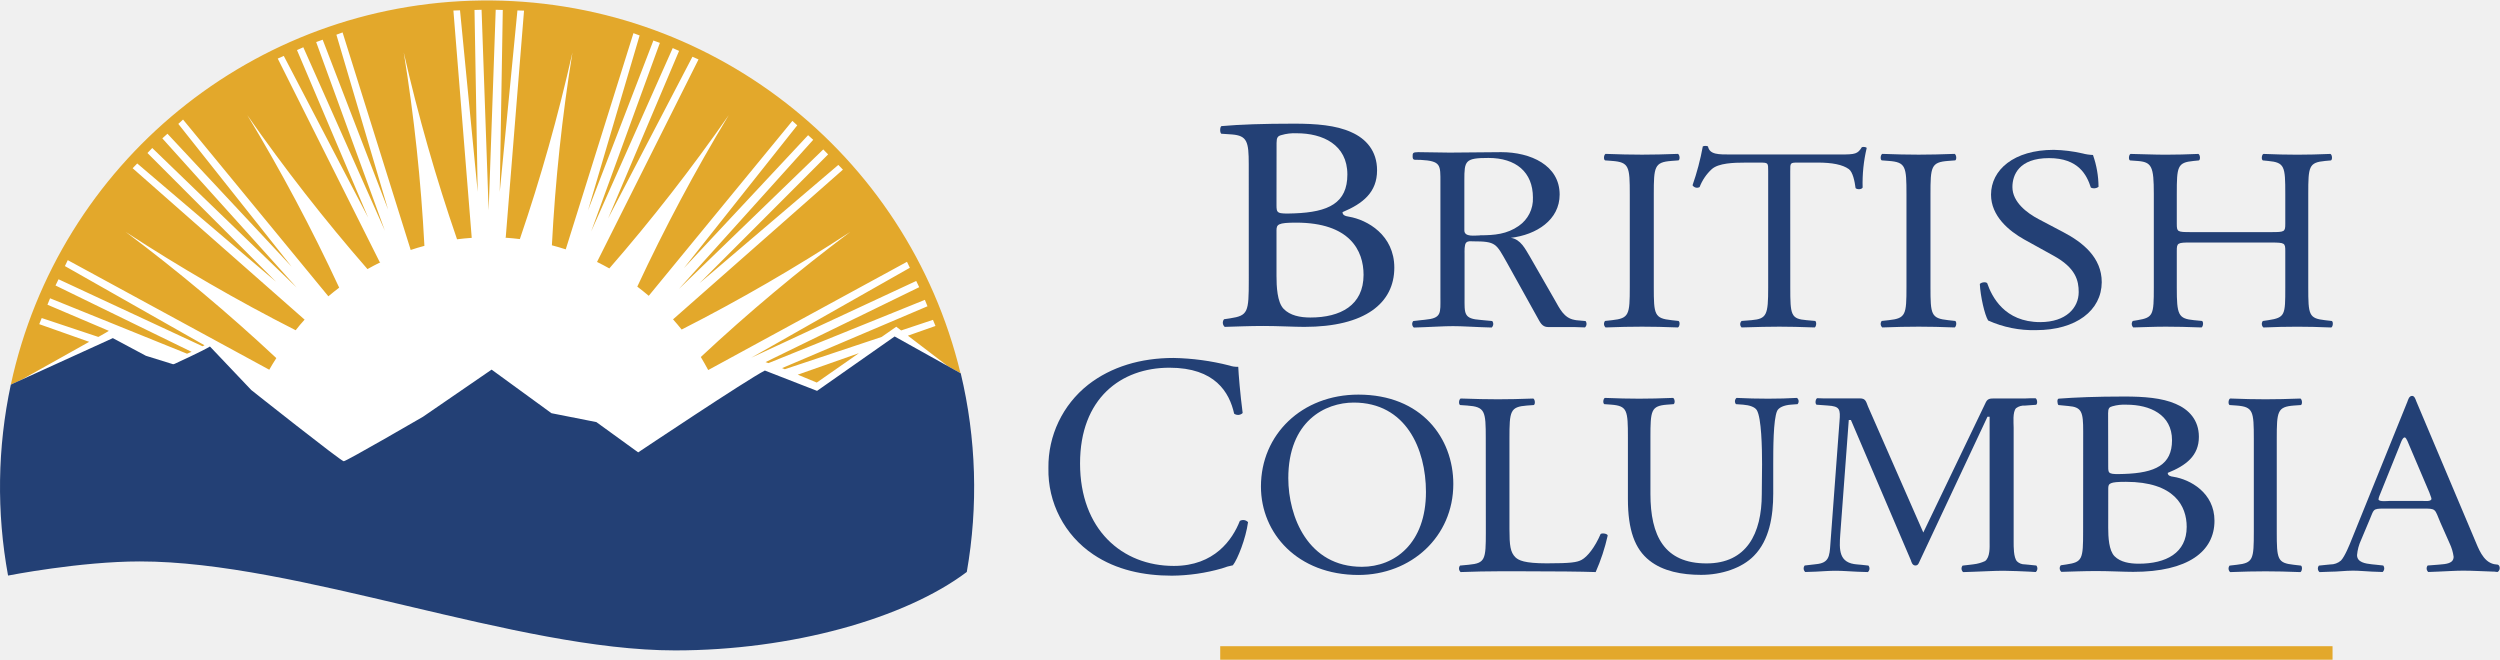
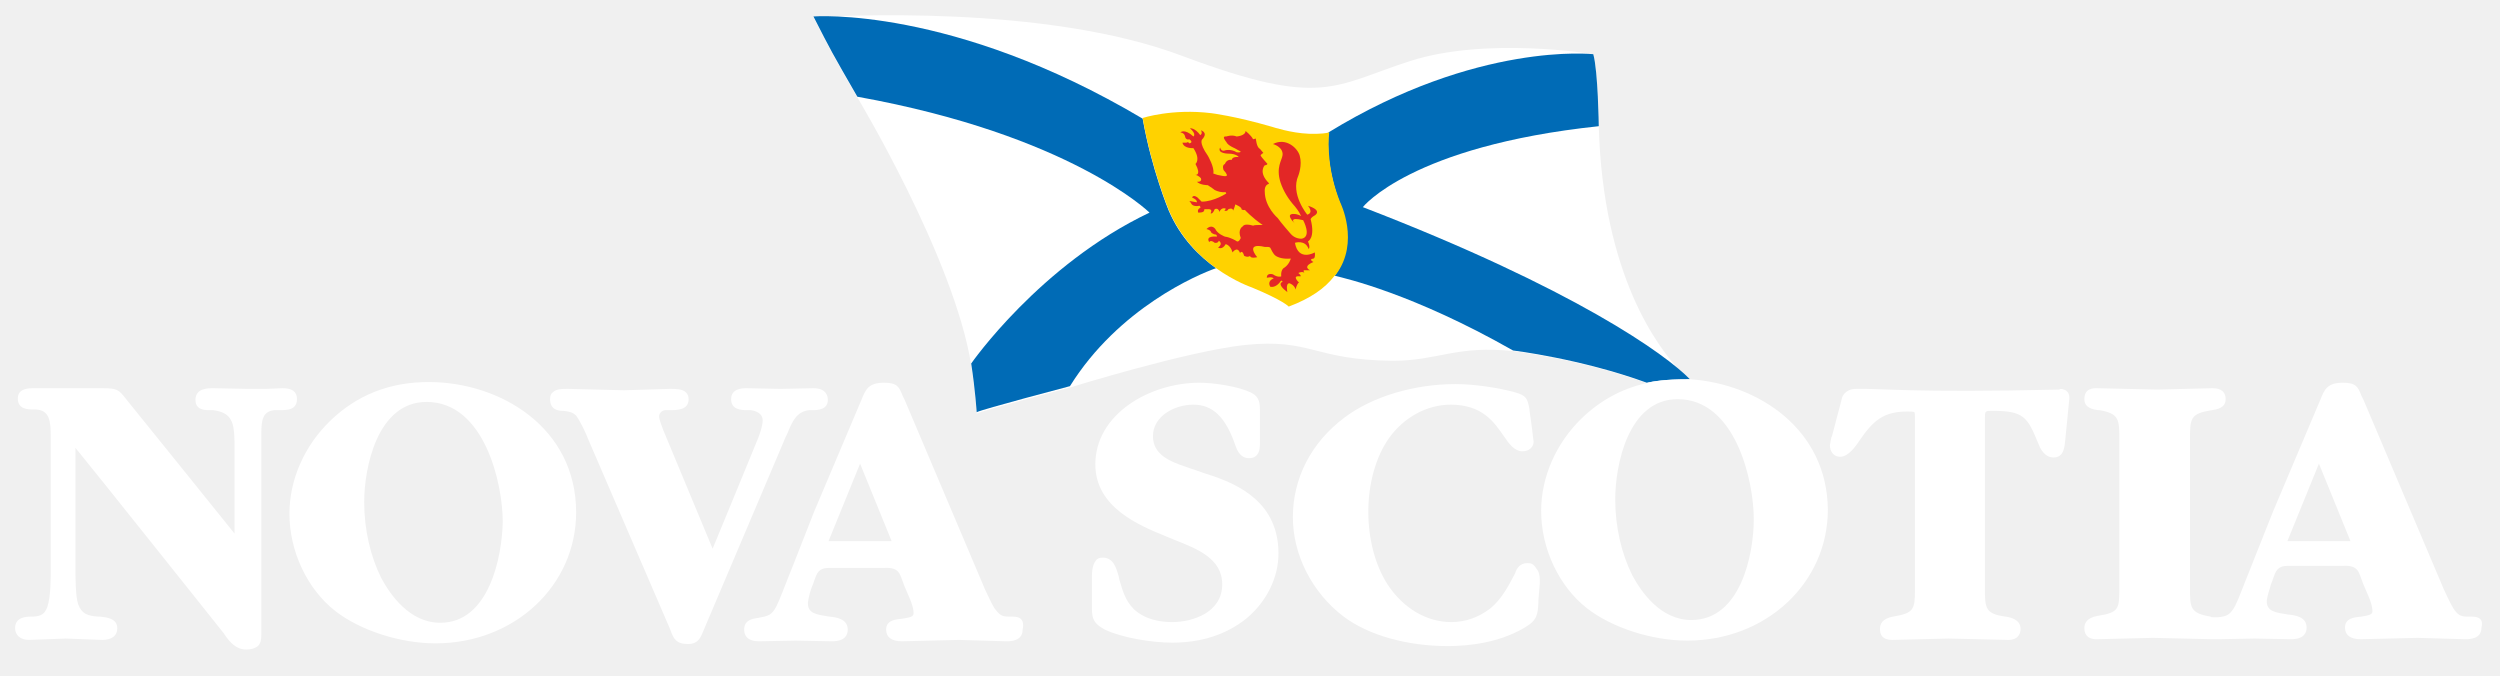
- <svg xmlns="http://www.w3.org/2000/svg" id="BC_ID" data-name="BC ID" viewBox="0 0 707.21 186.61">
-   <defs>
-     <style>
-       .cls-1 {
-         fill: #fff;
-       }
- 
-       .cls-2 {
-         fill: #e3a82b;
-       }
- 
-       .cls-3 {
-         fill: #234075;
-       }
-     </style>
-   </defs>
-   <path class="cls-1" d="M109.59,226.32c44.7,0,106.54,25.17,151.41,25.17,32,0,63.26-8.55,81-21.13a136,136,0,1,0-268.31-.25C78.63,229.2,95.3,226.32,109.59,226.32Z" transform="translate(-70.22 -70.18)" />
-   <rect class="cls-2" x="345.18" y="182.8" width="314.66" height="3.82" />
-   <path class="cls-3" d="M423.47,116.64c0-6.39-.45-8.08-4.77-8.43l-3-.2c-.49-.39-.36-2.12.09-2.16,5.17-.46,11.69-.69,20.6-.69,6,0,11.79.43,16.1,2.42,4.12,1.81,7.28,5.26,7.28,10.78,0,6.22-4,9.41-9.77,11.83,0,.86.76,1.12,1.82,1.29,5.17.87,12.83,5.18,12.83,14.42,0,10-8.23,16.75-25.48,16.75-2.78,0-7.47-.26-11.5-.26-4.21,0-7.47.17-11,.26a1.57,1.57,0,0,1-.19-2.16l1.73-.26c5.07-.78,5.27-1.73,5.27-10.79Zm7.85,11.48c0,2.42.1,2.59,5,2.42,9.78-.35,15.05-2.94,15.05-11,0-8.46-7-11.66-14.28-11.66a13.16,13.16,0,0,0-4.41.52c-1,.26-1.34.69-1.34,2.25Zm0,20c0,3.11.19,7.51,2,9.41S438,160,440.9,160c8.53,0,15.05-3.45,15.05-12.08,0-6.82-3.84-14.76-19.07-14.76-5.17,0-5.56.51-5.56,2.24Z" transform="translate(-70.22 -70.18)" />
-   <path class="cls-3" d="M531.26,125.14c0-7.82-.17-9.07-5-9.44l-2-.15c-.49-.29-.33-1.62.16-1.84,4.09.14,6.88.22,10.31.22,3.28,0,6.06-.08,10.15-.22.49.22.66,1.55.17,1.84l-2,.15c-4.83.37-5,1.62-5,9.44v26.24c0,7.82.16,8.85,5,9.37l2,.22c.49.29.32,1.62-.17,1.84-4.09-.15-6.87-.22-10.15-.22-3.43,0-6.22.07-10.31.22a1.33,1.33,0,0,1-.16-1.84l2-.22c4.82-.52,5-1.55,5-9.37Z" transform="translate(-70.22 -70.18)" />
-   <path class="cls-3" d="M576.66,151.53c0,7.74.15,8.85,4.6,9.22l2.45.22c.46.29.31,1.62-.15,1.84-4.37-.15-7-.22-10-.22s-5.75.07-10.66.22a1.24,1.24,0,0,1,0-1.84l2.76-.22c4.37-.37,4.75-1.48,4.75-9.22v-33c0-2.28,0-2.35-2.3-2.35h-4.21c-3.3,0-7.52.14-9.44,1.84a13.48,13.48,0,0,0-3.45,5.08,1.5,1.5,0,0,1-2-.51,74,74,0,0,0,2.91-11,2,2,0,0,1,1.46,0c.46,2.36,3,2.29,6.52,2.29h31c4.14,0,4.83-.15,6-2.06.39-.15,1.23-.08,1.38.22a43.07,43.07,0,0,0-1.15,11.2c-.3.59-1.61.59-2,.15-.23-1.84-.77-4.57-1.92-5.38-1.76-1.26-4.67-1.84-8.89-1.84h-5.45c-2.3,0-2.22.07-2.22,2.5Z" transform="translate(-70.22 -70.18)" />
-   <path class="cls-3" d="M609.53,125.14c0-7.82-.17-9.07-5-9.44l-2-.15c-.49-.29-.33-1.62.16-1.84,4.09.14,6.88.22,10.31.22,3.28,0,6.06-.08,10.15-.22.49.22.66,1.55.17,1.84l-2,.15c-4.83.37-5,1.62-5,9.44v26.24c0,7.82.16,8.85,5,9.37l2,.22c.49.29.32,1.62-.17,1.84-4.09-.15-6.87-.22-10.15-.22-3.43,0-6.22.07-10.31.22a1.33,1.33,0,0,1-.16-1.84l2-.22c4.83-.52,5-1.55,5-9.37Z" transform="translate(-70.22 -70.18)" />
-   <path class="cls-3" d="M646.2,163.57a31,31,0,0,1-13.57-2.73c-1-1.62-2.18-6.86-2.35-10.32.43-.52,1.74-.67,2.09-.22,1.3,3.76,4.87,11,15,11,7.31,0,10.88-4.05,10.88-8.48,0-3.24-.79-6.85-7.14-10.32l-8.26-4.57c-4.35-2.43-9.4-6.64-9.4-12.68,0-7,6.44-12.68,17.75-12.68a39.79,39.79,0,0,1,8.09,1,13.41,13.41,0,0,0,3,.45,27.55,27.55,0,0,1,1.57,9,2,2,0,0,1-2.17.22c-1.14-3.54-3.48-8.33-11.84-8.33-8.52,0-10.35,4.79-10.35,8.19,0,4.27,4.18,7.37,7.39,9.06l7,3.69c5.49,2.88,10.88,7.15,10.88,14.16C664.73,158,657.51,163.57,646.2,163.57Z" transform="translate(-70.22 -70.18)" />
-   <path class="cls-3" d="M690,138.78c-3.81,0-4,.14-4,2.35v10.4c0,7.74.4,8.78,4.84,9.22l2.3.22c.48.29.32,1.62-.16,1.84-4.28-.15-7-.22-10.07-.22-3.41,0-6.11.15-9.21.22a1.36,1.36,0,0,1-.15-1.84l1.34-.22c4.45-.74,4.61-1.48,4.61-9.22V125c0-7.74-.56-9-4.68-9.29l-2.07-.15c-.47-.29-.31-1.62.16-1.84,3.89.07,6.59.22,10,.22,3.09,0,5.79-.08,9.2-.22.48.22.64,1.55.16,1.84l-1.51.15c-4.6.44-4.76,1.55-4.76,9.29v8.48c0,2.28.16,2.36,4,2.36h22.69c3.81,0,4-.08,4-2.36V125c0-7.74-.16-8.85-4.84-9.29l-1.51-.15c-.48-.29-.32-1.62.16-1.84,3.65.14,6.35.22,9.6.22,3.09,0,5.79-.08,9.36-.22.48.22.63,1.55.16,1.84l-1.67.15c-4.6.44-4.76,1.55-4.76,9.29v26.54c0,7.74.16,8.7,4.76,9.22l1.91.22c.47.29.31,1.62-.16,1.84-3.81-.15-6.51-.22-9.6-.22-3.25,0-6.11.07-9.6.22a1.35,1.35,0,0,1-.16-1.84l1.51-.22c4.84-.74,4.84-1.48,4.84-9.22v-10.4c0-2.21-.16-2.35-4-2.35Z" transform="translate(-70.22 -70.18)" />
-   <path class="cls-3" d="M378.06,179c6.52-5.07,14.83-7.56,24.12-7.56A69,69,0,0,1,418,173.58a6.69,6.69,0,0,0,2.5.36c.09,2.05.54,7.65,1.25,13.08a1.87,1.87,0,0,1-2.41.18c-1.34-6-5.36-13-18.31-13-13.67,0-25.28,8.64-25.28,27.07,0,18.69,11.88,29,26.53,29,11.52,0,16.61-7.48,18.67-12.73a1.88,1.88,0,0,1,2.32.35c-.62,4.63-2.95,10.51-4.29,12.2a17.78,17.78,0,0,0-3.12.89,52.94,52.94,0,0,1-14.12,2.05c-8,0-15.72-1.61-22.24-6A28.66,28.66,0,0,1,366.8,202.6,29.53,29.53,0,0,1,378.06,179Z" transform="translate(-70.22 -70.18)" />
-   <path class="cls-3" d="M426.92,207.81c0-14.75,11.61-26,27.56-26,17.88,0,26.86,12.31,26.86,25.29,0,14.89-11.92,25.73-26.86,25.73C437.29,232.8,426.92,221.08,426.92,207.81Zm46.68,1.54c0-12.16-5.65-25.29-20.44-25.29-8.05,0-18.5,5.24-18.5,21.39,0,10.91,5.57,25.07,20.82,25.07C464.77,230.52,473.6,223.88,473.6,209.35Z" transform="translate(-70.22 -70.18)" />
-   <path class="cls-3" d="M568.68,201.47c0-4.58-.16-13.06-1.49-15.27-.55-.88-2-1.4-3.9-1.55l-2-.14a1.28,1.28,0,0,1,.16-1.77c3,.14,5.86.22,8.91.22,3.28,0,5.39-.08,8.2-.22a1.22,1.22,0,0,1,.16,1.77l-1.88.14c-2,.15-3.44.82-3.9,1.77-1.1,2.44-1.1,10.92-1.1,15.05v8.33c0,6.41-1.09,13.2-5.47,17.62-3.36,3.46-9.14,5.38-14.93,5.38-5.39,0-10.78-1-14.61-4.05-4.14-3.25-6.1-8.63-6.1-17.4V193.94c0-7.66-.15-8.92-4.68-9.29l-2-.14c-.47-.3-.31-1.55.16-1.77,3.91.14,6.56.22,9.69.22s5.78-.08,9.61-.22c.47.22.63,1.47.16,1.77l-1.88.14c-4.53.37-4.69,1.63-4.69,9.29v15.93c0,11.87,3.91,19.69,15.87,19.69,11.33,0,15.63-8.41,15.63-19.61Z" transform="translate(-70.22 -70.18)" />
-   <path class="cls-3" d="M659.52,192.26c0-5.52-.35-6.93-4.24-7.23l-2.76-.27c-.32-.28-.48-1.77.08-1.81,4.67-.35,10.54-.6,18.58-.6,5.44,0,10.62.37,14.51,2.08,3.71,1.57,6.56,4.55,6.56,9.32,0,5.36-3.63,8.11-8.81,10.2,0,.74.69,1,1.64,1.11,4.67.75,11.58,4.47,11.58,12.44,0,8.64-7.43,14.45-23,14.45-2.5,0-6.74-.23-10.36-.23-3.8,0-6.74.15-9.94.23a1.3,1.3,0,0,1-.17-1.86l1.55-.23c4.58-.67,4.76-1.49,4.76-9.31Zm7.08,9.9c0,2.09.09,2.23,4.49,2.09,8.81-.3,13.56-2.54,13.56-9.54,0-7.3-6.3-10.05-12.87-10.05a12.11,12.11,0,0,0-4,.45c-.87.22-1.21.59-1.21,1.93Zm0,17.28c0,2.68.17,6.47,1.81,8.11s4.24,2.09,6.83,2.09c7.69,0,13.56-3,13.56-10.43,0-5.88-3.46-12.73-17.19-12.73-4.67,0-5,.44-5,1.94Z" transform="translate(-70.22 -70.18)" />
-   <path class="cls-3" d="M518.75,161l-2-.18c-.41,0-.78-.09-1.13-.15-3-.53-4.19-3.2-5.6-5.67l-7.08-12.33c-1.22-2-2.53-4.81-5.33-5.21,7.25-.87,13.81-5.06,13.81-12.24,0-8.3-8.22-12-16.52-12-5,0-9.52.13-14.59.13-2.79,0-6.12-.13-8.91-.13-1.56,0-1.57.31-1.57,1.18,0,1.28.54.93,2.18,1,5.91.33,5.68,1.43,5.68,6.49v32.31c0,4.62.4,6-4.46,6.44l-1.16.12L470,161a1.32,1.32,0,0,0,.17,1.84l3-.11c2.69-.08,5.37-.29,8.06-.29s5.29.21,7.95.29h0l3,.1a1.32,1.32,0,0,0,.16-1.84l-2.07-.19-1.15-.11c-4.9-.34-4.6-1.72-4.6-6.46V142c0-.71-.09-2.6.44-3.16s1.22-.39,1.92-.39c6.64,0,6.55.63,9.7,6.16l8.56,15.4c.7,1.19,1.22,2.69,3,2.69h7.44l3,.1A1.33,1.33,0,0,0,518.75,161Zm-29.83-24.23c-1.49,0-4.46.55-4.46-1.42V121.18c0-5.53.18-6.32,6.82-6.32,7.77,0,12.58,4,12.58,11.22a9.26,9.26,0,0,1-4,8C496.52,136.43,492.94,136.74,488.92,136.74Z" transform="translate(-70.22 -70.18)" />
-   <path class="cls-3" d="M490.52,194.2c0-7.75-.16-8.93-5.27-9.3l-2-.14c-.48-.3-.32-1.62.17-1.85,4.54.15,7.3.22,10.54.22s5.92-.07,10-.21c.48.22.64,1.54.16,1.84l-1.95.14c-4.78.37-4.95,1.55-4.95,9.3v25.65c0,4.65.25,6.57,1.71,8,.89.81,2.43,1.69,8.84,1.69,6.89,0,8.59-.29,9.89-1,1.62-.88,3.73-3.53,5.35-7.3.49-.36,2-.07,2,.45a55.46,55.46,0,0,1-3.4,10.32c-4.14-.15-11.85-.22-20.2-.22h-7.46c-3.41,0-6,.07-10.54.22a1.34,1.34,0,0,1-.17-1.84l2.44-.23c4.7-.44,4.86-1.47,4.86-9.21Z" transform="translate(-70.22 -70.18)" />
-   <path class="cls-3" d="M707.79,194.34c0-7.81-.16-9.07-4.86-9.44l-2-.14c-.48-.3-.32-1.62.16-1.85,4,.15,6.69.22,10,.22s5.9-.07,9.88-.21c.47.22.63,1.54.16,1.84l-2,.14c-4.69.37-4.85,1.63-4.85,9.44v26.25c0,7.82.16,8.85,4.85,9.36l2,.23c.47.29.31,1.62-.16,1.84-4-.15-6.69-.22-9.88-.22s-6,.07-10,.22a1.35,1.35,0,0,1-.16-1.84l2-.23c4.7-.51,4.86-1.54,4.86-9.36Z" transform="translate(-70.22 -70.18)" />
-   <path class="cls-3" d="M644.16,229.94c-.41-.05-1.17-.11-1.17-.11a3.07,3.07,0,0,1-2.19-.85c-1-1.1-.95-4.23-.95-5.48V191.19c0-1.41-.34-4.46.69-5.55a3.82,3.82,0,0,1,2.55-.73h0l1.11-.08,2-.14c.49-.3.33-1.62-.16-1.85-1.1,0-2.09,0-3,.06h-8.69c-1,0-1.81,0-2.33,1l-17.73,36.92-15.65-35.67c-.52-1.25-.6-2.27-2.24-2.27h-9.06c-.94,0-2,0-3.07-.06-.49.23-.66,1.55-.17,1.85l2,.14,1.18.09c3.4.22,3.61,1,3.3,4.55L588,224.13c-.23,3.48-.42,5.31-4.06,5.65,0,0-.77.1-1.2.14l-2,.23a1.33,1.33,0,0,0,.16,1.84l3-.1c1.85-.09,3.73-.25,5.61-.25,2,0,4.06.19,6.1.27h0l3,.1a1.33,1.33,0,0,0,.16-1.84l-2-.22-1.15-.1c-5.26-.36-5.14-4.07-4.81-8.62L593.21,189h.61l16.95,39.66c.17.55.43,1.49,1.29,1.49s1-.86,1.29-1.41l19.1-40.68h.6V223.5c0,1.41.18,4.3-1.29,5.4a10.68,10.68,0,0,1-3.25.91c-.34.05-.7.1-1.11.14l-2,.23a1.33,1.33,0,0,0,.16,1.84l3-.1c2.78-.08,5.6-.28,8.42-.28,2,0,6,.19,6,.19,1,0,2,.13,3.12.17a1.33,1.33,0,0,0,.17-1.84Z" transform="translate(-70.22 -70.18)" />
-   <path class="cls-3" d="M777.13,230.14l-.27-.22-1.12-.15c-3.19-.71-4.43-4.55-5.61-7.29l-16.4-38.83c-.17-.47-.49-1.48-1.14-1.48-.9,0-1.14,1.09-1.38,1.7l-15.68,38.76c-.57,1.47-2,5-3.09,6.12a4.49,4.49,0,0,1-3,1.1l-1.31.13-1.93.2a1.33,1.33,0,0,0,.17,1.84l3-.11c2.14,0,4.29-.3,6.44-.3,1.8,0,3.61.19,5.41.27l3,.11a1.33,1.33,0,0,0,.17-1.84l-2.05-.22-1.11-.11c-1.89-.21-4.24-.55-4.24-2.62a12.75,12.75,0,0,1,1.14-4.26l2.44-5.8c1.22-2.78.73-3.09,4-3.09h11c3.89,0,3.32,0,5,3.95l2.6,5.87a12.7,12.7,0,0,1,1.14,3.8c0,1.94-2.13,2.07-4.11,2.23l-1.23.1-2,.15a1.33,1.33,0,0,0,.17,1.84l3-.12c2.31-.08,4.64-.26,6.87-.26,2.84,0,5.69.19,8.53.27h0c.94,0,.15.06,1.23.1A1.33,1.33,0,0,0,777.13,230.14Zm-21.49-18.25h-9.58c-.33,0-3,.31-3-.47a3.64,3.64,0,0,1,.25-.94l5.74-14.23c.17-.39.75-2.34,1.42-2.34.5,0,1.16,2,1.33,2.34l5.66,13.29c0,.16.58,1.41.58,1.72C758.05,212.12,756.14,211.89,755.64,211.89Z" transform="translate(-70.22 -70.18)" />
-   <polygon class="cls-2" points="225.67 105.99 231.05 108.22 242.98 99.9 225.67 105.99" />
-   <path class="cls-2" d="M95.45,166.88l-14.13-5,.7-1.73L98,165.48l.07,0,2.1-1.19.84-.52-17.37-7.39.74-1.82,38.75,15.68,1.28-.53L85.92,150.94l.86-1.76,40.73,18.95.56-.28-39.49-22.4.81-1.68,57,31c.47-.87,1.45-2.44,2-3.29a508.11,508.11,0,0,0-42.61-35.69,508.4,508.4,0,0,0,48.08,27.81c.87-1.09,1.59-2,2.53-3l-48.65-42.83,1.3-1.35,39.27,33.47-36.38-36.43,1.36-1.41,40.85,39.47-38-42.2,1.45-1.31,35.14,37.63-32.07-40.41L122,104l41.11,50c1.07-.91,1.95-1.6,3.06-2.45a507.8,507.8,0,0,0-26-48.81,508.23,508.23,0,0,0,34,43.56c1.19-.67,2.4-1.31,3.63-1.91l-.2-.14-28.81-57.5,1.71-.75,23.87,45.74L154.23,84.35l1.79-.8,23.08,51.9L159.66,82.08l1.84-.67L180,129.46,165.38,80l1.75-.65,19.22,61.38,0,.16.05,0c1.27-.43,2.57-.81,3.88-1.16A507.76,507.76,0,0,0,184.43,85a508.06,508.06,0,0,0,15.08,52.87c1.35-.17,2.7-.31,4.07-.4l0-.07h.17l-.1-.14-5.17-64.1,1.87-.06,5,51.35L204.45,73l2-.06,2,56.76,2-56.76,2,.06-.86,51.48,5-51.35,1.87.06-5.17,64.1-.1.14h0l0,0h.09c1.34.09,2.66.22,4,.38A507.09,507.09,0,0,0,232.16,85a507.63,507.63,0,0,0-5.82,54.57c1.32.35,2.63.73,3.92,1.15l19.15-61.16,1.75.65-14.6,49.48,18.49-48.05,1.84.67-19.45,53.37,23.08-51.9,1.8.8L242.23,132,266.1,86.23l1.72.76-28.71,57.29,0,0q1.77.87,3.48,1.83a506.61,506.61,0,0,0,33.79-43.37,508.85,508.85,0,0,0-25.88,48.52c1.1.84,2.19,1.71,3.24,2.6l40.63-49.48,1.38,1.25-32.07,40.41,35.14-37.62,1.45,1.31-38,42.2,40.84-39.48,1.37,1.41-36.38,36.43,39.27-33.46,1.3,1.34-48.06,42.35,0,0c.84.93,1.65,1.9,2.44,2.88a508.41,508.41,0,0,0,47.71-27.63,508.14,508.14,0,0,0-42.29,35.4c.6,1,1.55,2.67,2.09,3.69l56.23-30.62.81,1.69-44.88,25.45,46.68-21.72.85,1.76-43.47,21.19.83.29,44.24-17.9.74,1.82-41.13,17.49.77.32,27.4-9.14,4.13-2.88,1.38,1.05,9-3,.71,1.73-7.8,2.75,11.27,8.6,3.61,2A137.81,137.81,0,0,0,73.28,179l.5-.25,1.65-.74,1-.48Z" transform="translate(-70.22 -70.18)" />
-   <path class="cls-3" d="M72.5,233S92.82,229,109.79,229c44.7,0,106.54,25.17,151.4,25.17,32.92,0,65-9,82.52-22.19A138.78,138.78,0,0,0,342,175.79l-18.7-10.43-21.95,15.39L286.59,175c-5,2.53-35.84,23.15-35.84,23.15l-11.83-8.57-12.7-2.51-16.93-12.33-19.42,13.34s-21.67,12.58-22.42,12.58-26.14-20.14-26.14-20.14l-11.7-12.32c-2,1.25-10,4.91-10,4.91l-.41.11-7.7-2.39-9.36-5L73.78,178.75l-.5.25a138.7,138.7,0,0,0-.78,54Z" transform="translate(-70.22 -70.18)" />
+ <svg xmlns="http://www.w3.org/2000/svg" version="1.1" id="Layer_1" x="0px" y="0px" viewBox="0 0 364.5 98.5" style="enable-background:new 0 0 364.5 98.5;" xml:space="preserve">
+   <style type="text/css">
+ 	.st0{fill:none;}
+ 	.st1{fill:#FFFFFF;}
+ 	.st2{fill:#006BB6;}
+ 	.st3{fill:#FFD200;}
+ 	.st4{fill:#E32726;}
+ </style>
+   <rect x="-35.2" y="-36.9" class="st0" width="435.4" height="168.3" />
+   <g>
+     <g>
+       <path class="st1" d="M246,55.3c0.1,0,0.3,0,0.4,0c-0.4-0.4-0.9-0.9-1.6-1.4c-3-3.2-11.1-13.7-11.7-35.5c0,0-0.1-8-0.8-10.5    c0,0-15.5-2.6-26.7,1c-11.2,3.6-12.8,6.9-33.1-0.7c-20.3-7.7-50.7-5.8-53.9-5.7c2.6,5.1,2.6,5.1,6.4,11.7c0,0,14.1,23.4,16.6,39    c0.6,3.9,0.8,7.1,0.8,7.1c0.7-0.4,13.6-3.8,13.6-3.8s17.1-5.3,25.5-6.2c9.7-1,10,2.2,21.6,2.3c6.6,0,9.2-2.3,17.6-1.4c0,0,0,0,0,0    c0,0,9.9,1.2,19.5,4.7C241,55.6,242.8,55.3,246,55.3z" />
+       <g>
+         <path class="st2" d="M170.4,30.7c0,0-2.5-6-3.8-13.4c-27.8-16.5-48-14.9-48-14.9c2.6,5.1,2.6,5.1,6.4,11.7     c31.1,5.6,42.6,16.9,42.6,16.9c-16,7.6-26,22-26,22c0.6,3.9,0.8,7.1,0.8,7.1c0.7-0.4,13.6-3.8,13.6-3.8     c7.1-11.4,18.7-16.3,21.3-17.2C174.9,37.4,172.1,34.7,170.4,30.7z" />
+         <g>
+           <path class="st2" d="M246,55.3c0.1,0,0.3,0,0.4,0h0c-3.5-3.6-16.8-13.2-47.7-25.1c0,0,7-8.9,34.4-11.8c0,0-0.1-8-0.8-10.5      c0,0-16.9-1.9-38.6,11.4c-0.2,1.9-0.1,5.6,1.6,10.2c0,0,2.8,5.8-0.7,10.7c1.6,0.4,11.4,2.6,26,10.9c0,0,9.9,1.2,19.5,4.7      C241,55.6,242.8,55.3,246,55.3z" />
+         </g>
+       </g>
+       <path class="st3" d="M195.4,29.5c-1.8-4.5-1.8-8.3-1.6-10.2c0,0,0,0,0,0c-1.1,0.3-2.9,0.2-3,0.2c-2.6-0.1-5.3-1-5.3-1    c-5.5-1.6-8.9-2-8.9-2c-5.7-0.7-10,0.7-10,0.7c0,0,0,0,0,0c1.3,7.4,3.8,13.4,3.8,13.4c1.7,4,4.4,6.7,6.9,8.5    c2.8,2,5.2,2.8,5.2,2.8c4.6,1.9,5.4,2.8,5.4,2.8c3.2-1.2,5.3-2.7,6.6-4.4c0.1-0.1,0.2-0.2,0.3-0.3    C198.3,35.3,195.4,29.5,195.4,29.5z" />
+       <path class="st4" d="M183.3,37.5c0,0-1.9-2.2,1.1-1.5c0,0,0.3,0,0.3,0c0.3,0,0.5,0,0.6,0.3c0.3,0.6,0.5,1,1.1,1.2    c0,0,0.6,0.3,1.8,0.2c0,0-0.2,0.8-0.9,1.3c0,0-0.6,0.2-0.5,1.3c0,0-0.5,0.2-1.2-0.3c0,0-0.9-0.3-0.9,0.5c0,0,0.8-0.2,1,0.1    c0,0-1,0.3-0.5,1.2c0,0,0.8,0.3,1.6-0.9c0,0,0.2,0.1,0.2,0.2c0,0-1,0.2,0.7,1.5c0,0-0.3-1.3,0.3-1.3c0,0,0.7,0.2,0.9,0.9    c0,0,0.2-0.9,0.5-1c0,0-1.2-1.1,0.2-0.9c0,0,0.2-0.1-0.3-0.5c0,0,0.6-0.3,0.9,0c0,0-0.2-0.2-0.1-0.4h0.9c0,0-1.2-0.5,0.5-1.2    c0,0-0.8-0.4,0-0.5c0,0,0.3,0,0.2-0.9c0,0-2.4,1.4-2.9-1.4c0,0,1.5-0.5,2,0.9c0,0,0.3-0.2-0.1-1.1c0,0,1.1-0.5,0.4-3.2    c0,0-0.1-0.2,0.6-0.6c0,0,1.2-0.7-1-1.4c0,0,0.9,1-0.1,1.3c0,0-2.5-3-1.3-5.7c0,0,0.6-1.5,0.2-2.9c-0.3-1.1-2-2.7-3.9-1.7    c0,0,1.5,0.4,1.4,1.6c-0.1,0.8-1,1.8-0.3,4c0.4,1.2,1.1,2.4,2.1,3.5c0,0,0.6,0.7,0.9,1.4c0,0-0.5-0.3-1-0.3c0,0-1.5-0.2,0.1,1.4    c-0.2-0.2-0.9-1,1.2-0.5c0,0,1.3,2.4-0.2,2.7c0,0-1,0.1-1.7-0.8c0,0-1.4-1.6-1.8-2.2c0,0-1.9-1.6-1.9-3.9c0,0-0.1-0.9,0.6-1.1v0    c0,0,0-0.1,0-0.1c-1.6-1.6-0.6-2.6-0.6-2.6c0.3,0,0.4-0.2,0.4-0.2s-0.9-1-1-1.2c0-0.2,0.4-0.4,0.4-0.4l-0.5-0.6    c-0.5-0.2-0.6-1.5-0.6-1.5l-0.4,0.1c-0.3-0.6-1.1-1.2-1.1-1.2c0,0.7-1.3,0.8-1.3,0.8c-0.7-0.3-1.5,0-1.5,0c-0.8-0.1,0,0.8,0,0.8    c0.2,0.5,1.2,0.9,1.2,0.9l0.9,0.5c-0.1,0.2-0.6,0.1-0.6,0.1c-0.8-0.5-1.6-0.3-1.6-0.3c-0.7,0.3-0.8-0.4-0.8-0.4    c-0.5,0.9,1.2,0.9,1.2,0.9c1.2,0,1.5,0.5,1.5,0.5c-1-0.1-1,0.4-1,0.4c-0.8-0.1-1,0.6-1,0.6c-0.5,0.2-0.2,0.9-0.2,0.9    c1.1,1.2,0.1,0.9-0.9,0.7l-0.6-0.2c0.2-0.9-0.8-2.6-0.8-2.6c-1.4-2-0.8-2.4-0.8-2.4c0.9-1-0.2-1.3-0.2-1.3    c0.3,0.5-0.1,0.7-0.1,0.7c-0.8-1.1-1.5-1-1.5-1c1,0.9,0.5,1.2,0.5,1.2c-1.3-1.2-1.9-0.6-1.9-0.6c0.7,0.1,0.7,0.7,0.7,0.7    c0.2,0.5,0.6,0.3,0.6,0.3c0.7,0.5,0,0.6,0,0.6c-0.2-0.3-0.4-0.1-0.4-0.1c-0.3,0-0.6,0-0.6,0c0.2,0.9,1.6,0.8,1.6,0.8    c1.1,1.7,0.3,2.3,0.3,2.3c0.9,1.7,0,1.6,0,1.6c0.5,0.1,0.8,0.5,0.8,0.5c0.2,0.6-0.6,0.5-0.6,0.5c0.5,0.5,1.6,0.5,1.6,0.5    c0.6,0.4,0.9,0.6,1,0.7c0.4,0.2,1,0.4,1.6,0.3c0,0.1,0,0.1,0.1,0.2c0,0-1.8,1.2-3.6,1.2c0,0-0.2-0.2-0.6-0.6c0,0-0.6-0.5-0.8,0    c0,0,0.8,0.3,0.7,0.7l-1.1-0.2c0,0,0.2,0.2,0.3,0.4c0,0,0.2,0.5,1.2,0.3c0,0,0.2,0.2,0.1,0.3c0,0-0.5,0.2-0.3,0.7    c0,0,0.5,0,0.7-0.1c0,0,0.2-0.1,0.2-0.4h0.5c0,0,0.8-0.1,0.4,0.6c0,0,0.3,0.2,0.6-0.6c0,0,0.5-0.3,0.7,0.4c0,0,0.2-0.7,0.9-0.5    c0,0,0,0.2-0.2,0.3c0,0,0.4,0.2,0.6-0.2c0,0,0.6-0.3,0.7,0.2c0,0,0.3-0.7,0.3-0.9c0,0,1,0.4,0.9,0.7c0,0,0.2,0.2,0.5,0.1    c0,0,1.1,1.2,2.6,2.2c-0.8,0-1.2,0-1.4,0.1c0,0-0.4-0.1-0.4-0.1c0,0-0.9-0.2-1.1,0.2c0,0-0.8,0.4-0.3,1.7c0,0-0.3,0.8-0.7,0.4    c0,0-0.8-0.5-1.6-0.6c0,0-1.1-0.4-1.4-1.1c0,0-0.5-0.8-1.3,0c0,0,0.6,0.1,0.7,0.5c0,0,0.3,0.3,0.7,0.3c0,0,0.2,0.2,0.1,0.3    c0,0-1.7-0.2-1.1,0.8c0,0,0.2-0.4,0.8,0.1c0,0,0.5,0.1,0.6-0.3c0,0,0.7,0.4-0.1,1c0,0,0.6,0.4,1.1-0.5c0,0,0.7,0.1,1,1.2    c0,0,0.7-1,1.1,0.1c0,0,0.3-0.6,0.6,0.4c0,0,0.5,0.3,0.9,0C182.2,37.4,182.4,37.7,183.3,37.5z" />
+     </g>
+     <g>
+       <polygon class="st1" points="120.8,78.9 120.8,78.9 120.8,78.9 120.8,78.9   " />
+       <path class="st1" d="M43.3,58.2c0-1.1-0.7-1.6-2.1-1.6l-2.5,0.1l-2.5,0l-5.1-0.1c-0.8,0-2.6,0-2.6,1.7c0,1.4,1.2,1.5,2,1.5l0.6,0    c1.2,0.2,2.2,0.5,2.7,1.7c0.4,0.9,0.4,2.8,0.4,3.8c0,0,0,10.3,0,12.5c-1.5-1.9-15.4-19.1-15.4-19.1l-0.4-0.5    c-1.1-1.4-1.3-1.6-3.5-1.6H5c-0.8,0-2.4,0-2.4,1.5c0,1.6,1.5,1.6,2.3,1.6l0.3,0c2,0.1,2.2,1.6,2.2,4l0,0.5v17.7l0,0.8    c0,1.8,0,4.3-0.5,5.8c-0.4,1-0.8,1.3-2,1.4c0,0-0.3,0-0.3,0c-0.9,0-2.4,0.1-2.4,1.7c0,1,0.8,1.7,2,1.7l5.4-0.2l5.3,0.2    c1.4,0,2.2-0.6,2.2-1.7c0-1.5-1.7-1.6-2.5-1.7l-0.3,0c-1.5-0.1-2.4-0.4-2.9-1.8c-0.4-1.1-0.4-4.1-0.4-5.4c0,0,0-15.1,0-17.4    c1.6,1.9,21.6,27,21.6,27c0,0,0.2,0.3,0.2,0.3c0.7,1,1.6,2.1,3.1,2.1c0.8,0,1.3-0.2,1.7-0.5c0.4-0.4,0.5-0.9,0.5-1.6    c0-0.2,0-0.3,0-0.5l0-0.5V64.6l0-0.7c0-0.2,0-0.4,0-0.6c0-2.1,0.2-3.3,1.9-3.5c0,0,0.7,0,0.7,0c0.8,0,1.7,0,2.2-0.5    C43.2,59,43.3,58.6,43.3,58.2z" />
+       <path class="st1" d="M62.5,55.7c-5.7,0-10.5,1.9-14.4,5.7c-3.7,3.6-5.9,8.5-5.9,13.5c0,5.5,2.6,11,6.7,14.2    c3.6,2.8,9.4,4.7,14.6,4.7C75,93.8,84,85.4,84,74.7C84,62.3,72.9,55.7,62.5,55.7z M64.2,90.8c-4.5,0-7.3-4.1-8.6-6.5    c-1.6-3.2-2.5-7.1-2.5-11.1c0-5,1.9-14.6,9.1-14.6c8.4,0,11.1,11.8,11.1,17.5C73.2,81.2,71.3,90.8,64.2,90.8z" />
+       <path class="st1" d="M114.8,63.2c0.7-1.7,1.3-3.2,3.2-3.4c0,0,0.5,0,0.5,0c0.8,0,2.2-0.1,2.2-1.5c0-0.5-0.2-1.7-2.1-1.7l-4.8,0.1    l-4.9-0.1c-0.6,0-2.3,0-2.3,1.6c0,1.5,1.4,1.6,2.3,1.6l0.6,0c0.6,0.1,1.7,0.4,1.7,1.5c0,0.8-0.5,2.3-1,3.4c0,0-5.5,13.4-6.3,15.3    c-0.8-1.9-7.2-17.3-7.2-17.3c-0.2-0.6-0.6-1.5-0.6-2c0-0.5,0.5-0.9,0.9-0.9c0,0,0.7,0,0.7,0c1,0,2.7,0,2.7-1.6    c0-0.4-0.1-0.7-0.4-1c-0.5-0.5-1.5-0.5-2.2-0.5l-0.2,0l-6.6,0.2l-8.1-0.2l-0.3,0c-0.7,0-1.5,0-2,0.5c-0.3,0.2-0.4,0.6-0.4,1    c0,1.6,1.3,1.7,1.8,1.7c0,0,0.1,0,0.1,0c0.9,0.1,1.4,0.2,1.9,0.7c0.6,0.8,1.5,2.7,1.7,3.3c0,0,11.9,27.6,11.9,27.6    c0,0,0.2,0.5,0.2,0.5c0.4,1.1,0.8,1.9,2.5,1.9c1.4,0,1.8-0.8,2.2-1.8c0,0,11.8-27.8,11.8-27.8C114.3,64.2,114.8,63.2,114.8,63.2z" />
+       <path class="st1" d="M175.9,69.1c0,0-2.9-1-2.9-1c-2.4-0.8-4.9-1.8-4.9-4.5c0-2.9,3.1-4.6,5.9-4.6c2.8,0,4.7,1.8,6.1,5.9    c0.2,0.5,0.6,1.9,2,1.9c0.5,0,0.8-0.1,1.1-0.4c0.5-0.5,0.5-1.3,0.5-2v-4.1l0-0.4c0-0.9,0-2-1.2-2.6c-1.9-1-5.7-1.5-7.6-1.5    c-7.3,0-15.2,4.6-15.2,11.9c0,6.3,6.4,8.9,10.3,10.5c0,0,1.2,0.5,1.2,0.5c3.3,1.3,7,2.7,7,6.5c0,4.1-4.3,5.5-7.3,5.5    c-1.6,0-3.9-0.3-5.6-1.9c-1.2-1.2-1.6-2.6-2.1-4.3l-0.1-0.5c-0.3-1-0.7-2.7-2.3-2.7c-0.4,0-0.8,0.1-1,0.4    c-0.6,0.7-0.6,1.9-0.6,2.8l0,0.3v3.1l0,0.4c0,1.6,0,2.5,1.9,3.5c2.5,1.2,6.9,1.9,9.8,1.9c4.3,0,7.9-1.2,10.8-3.5    c3-2.5,4.7-6,4.7-9.5C186.4,73.4,180.8,70.6,175.9,69.1z" />
+       <path class="st1" d="M222.7,82.1c-1.1,0-1.6,0.8-1.8,1.5c-0.9,1.7-1.9,3.7-3.6,5.1c-1.7,1.3-3.6,2-5.7,2c-3.6,0-7-2-9.3-5.5    c-1.8-2.8-2.8-6.6-2.8-10.6c0-4.1,1.1-8,3-10.7c2.2-3.1,5.6-4.9,9-4.9c4.6,0,6.3,2.5,7.7,4.5c0.8,1.2,1.6,2.3,2.8,2.3    c0.9,0,1.6-0.6,1.6-1.4l-0.2-1.6l0-0.1c0,0-0.4-2.9-0.4-2.9c0,0,0-0.1,0-0.1c-0.3-1.6-0.4-2-2.1-2.5c-2.6-0.7-6-1.2-8.7-1.2    c-6,0-12.1,1.8-16.2,4.9c-4.8,3.6-7.5,8.8-7.5,14.5c0,5.5,2.8,11,7.4,14.5c3.6,2.7,9.2,4.3,15.2,4.3c3.1,0,7.5-0.5,11.2-2.7    c1.9-1.1,1.9-2,2-3.7l0-0.3c0,0,0.2-2.4,0.2-2.4c0-0.2,0-0.4,0-0.6c0-0.5-0.1-1.2-0.5-1.6C223.6,82.2,223.2,82.1,222.7,82.1z" />
+       <path class="st1" d="M301.7,58.2l-0.6,6.1c-0.1,0.9-0.2,2.4-1.7,2.4c-0.7,0-1.6-0.4-2.2-2c-1.6-3.9-2.1-4.8-6.7-4.8    c-1.1,0-1.1,0-1.1,1.2v24l0,0.6c0,2.9,0,3.8,3,4.2c0.7,0.1,2.2,0.4,2.2,1.8c0,0.5-0.2,1.6-1.8,1.6l-8.7-0.2l-8.2,0.2    c-1.5,0-1.8-0.8-1.8-1.6c0-0.7,0.3-1.5,1.9-1.8c3-0.5,3.2-1,3.2-3.9c0-0.1,0-24.8,0-24.8v-0.2c0-0.4,0-0.9-0.1-0.9    c-0.1-0.1-0.7-0.1-1-0.1c-3.5,0-5,1.3-7.1,4.4c-1,1.5-1.9,2.2-2.7,2.2c-0.9,0-1.5-0.7-1.5-1.7l0.2-1.1c0,0,0.1-0.2,0.1-0.2    l1.5-5.7c0,0,0.4-1.2,2-1.2c3.5-0.1,8,0.6,29.7,0.1C300.1,56.6,301.9,56.6,301.7,58.2z" />
+       <path class="st1" d="M246.5,55.3L246.5,55.3c-0.2,0-0.3,0-0.4,0c-3.3,0-5.1,0.3-5.8,0.5c-0.3,0.1-0.4,0.1-0.4,0.1    c-3.5,0.8-6.6,2.5-9.3,5.1c-3.7,3.6-5.9,8.5-5.9,13.5c0,5.5,2.6,11,6.7,14.2c3.6,2.8,9.4,4.7,14.6,4.7c11.5,0,20.5-8.4,20.5-19.1    C266.4,62.6,256.4,56,246.5,55.3z M246.6,90.4c-4.5,0-7.3-4.1-8.6-6.5c-1.6-3.2-2.5-7.1-2.5-11.1c0-5,1.9-14.6,9.1-14.6    c8.4,0,11.1,11.8,11.1,17.5C255.7,80.8,253.8,90.4,246.6,90.4z" />
+       <path class="st1" d="M147.4,89.9l-0.4,0c-1,0-1.3-0.3-2-1.2c-0.5-0.8-1.1-2.2-1.4-2.8c0,0-11.7-27.6-11.7-27.6    c0,0-0.3-0.6-0.3-0.6c-0.5-1.3-0.8-1.9-2.7-1.9c-2.3,0-2.7,1-3.3,2.5l-0.3,0.7l-6.6,15.6l-3.1,7.9l-0.6,1.5    c-0.6,1.5-1.3,3.4-1.8,4.4c-0.7,1.3-1.1,1.4-2.7,1.7c-0.8,0.1-2,0.3-2,1.7c0,0.8,0.4,1.7,2.2,1.7l5.3-0.1l5.3,0.1    c2,0,2.3-1,2.3-1.7c0-1.5-1.5-1.8-2.7-1.9c-1.8-0.3-3.2-0.4-3.1-2.1c0.1-0.8,0.4-1.8,0.6-2.3c0,0,0.2-0.5,0.2-0.5    c0,0,0.1-0.3,0.1-0.3c0.4-1.1,0.6-1.9,2.2-1.9h8.1c2.2-0.1,2.2,1,2.7,2.2l0.1,0.3c0,0,0.9,2.1,0.9,2.1c0.2,0.5,0.5,1.3,0.5,2    c0,0.5-0.4,0.6-1.6,0.8c-1,0.1-2.4,0.2-2.4,1.6c0,1.1,0.8,1.7,2.3,1.7l8.3-0.2l6.9,0.2c0.6,0,2.4,0,2.4-1.7    C149.5,89.9,148.2,89.9,147.4,89.9z M130,78.9h-9.2l4.6-11.3L130,78.9z" />
+       <path class="st1" d="M360.1,89.9l-0.4,0c-1,0-1.4-0.3-2-1.2c-0.5-0.8-1.1-2.2-1.4-2.8c0,0-11.7-27.6-11.7-27.6    c0,0-0.3-0.6-0.3-0.6c-0.5-1.3-0.8-1.9-2.7-1.9c-2.3,0-2.7,1-3.3,2.5l-0.3,0.7l-6.6,15.6l-3.1,7.8l-0.6,1.5    c-0.6,1.5-1.3,3.4-1.8,4.4c-0.7,1.3-1.2,1.6-2.6,1.7c-0.2,0-0.3,0-0.5,0c-0.3,0-0.4,0-0.5-0.1c-3-0.5-3-1.3-3-4.2l0-0.6V64.9    l0-0.7c0-3.2,0-3.9,3.2-4.4c0.7-0.1,2-0.3,2-1.6c0-1-0.6-1.6-1.9-1.6l-4,0.1l-4.1,0.1l-8.8-0.2c-0.5,0-1.8,0-1.8,1.6    c0,1.3,1.3,1.5,2,1.6l0.2,0c2.9,0.5,2.9,1.4,2.9,4.3l0,0.8l0,20.6c0,3.3,0,3.8-3.2,4.3c-1.6,0.3-1.9,1.1-1.9,1.8    c0,0.7,0.3,1.6,1.8,1.6l8.2-0.2l8.7,0.2v0c0.2,0,0.5,0,0.8,0l5.3-0.1l5.3,0.1c2,0,2.3-1,2.3-1.7c0-1.5-1.5-1.8-2.7-1.9    c-1.8-0.3-3.2-0.4-3.1-2.1c0.1-0.8,0.5-1.8,0.6-2.3c0,0,0.2-0.5,0.2-0.5c0,0,0.1-0.3,0.1-0.3c0.4-1.1,0.6-1.9,2.2-1.9h8.1    c2.2-0.1,2.2,1,2.7,2.2l0.1,0.3c0,0,0.9,2.1,0.9,2.1c0.2,0.5,0.5,1.3,0.5,2c0,0.5-0.4,0.6-1.6,0.8c-1,0.1-2.4,0.2-2.4,1.6    c0,1.1,0.8,1.7,2.3,1.7l8.3-0.2l6.9,0.2c0.6,0,2.4,0,2.4-1.7C362.2,89.9,360.9,89.9,360.1,89.9z M333.5,78.9l4.6-11.3l4.6,11.3    H333.5z" />
+     </g>
+   </g>
</svg>
